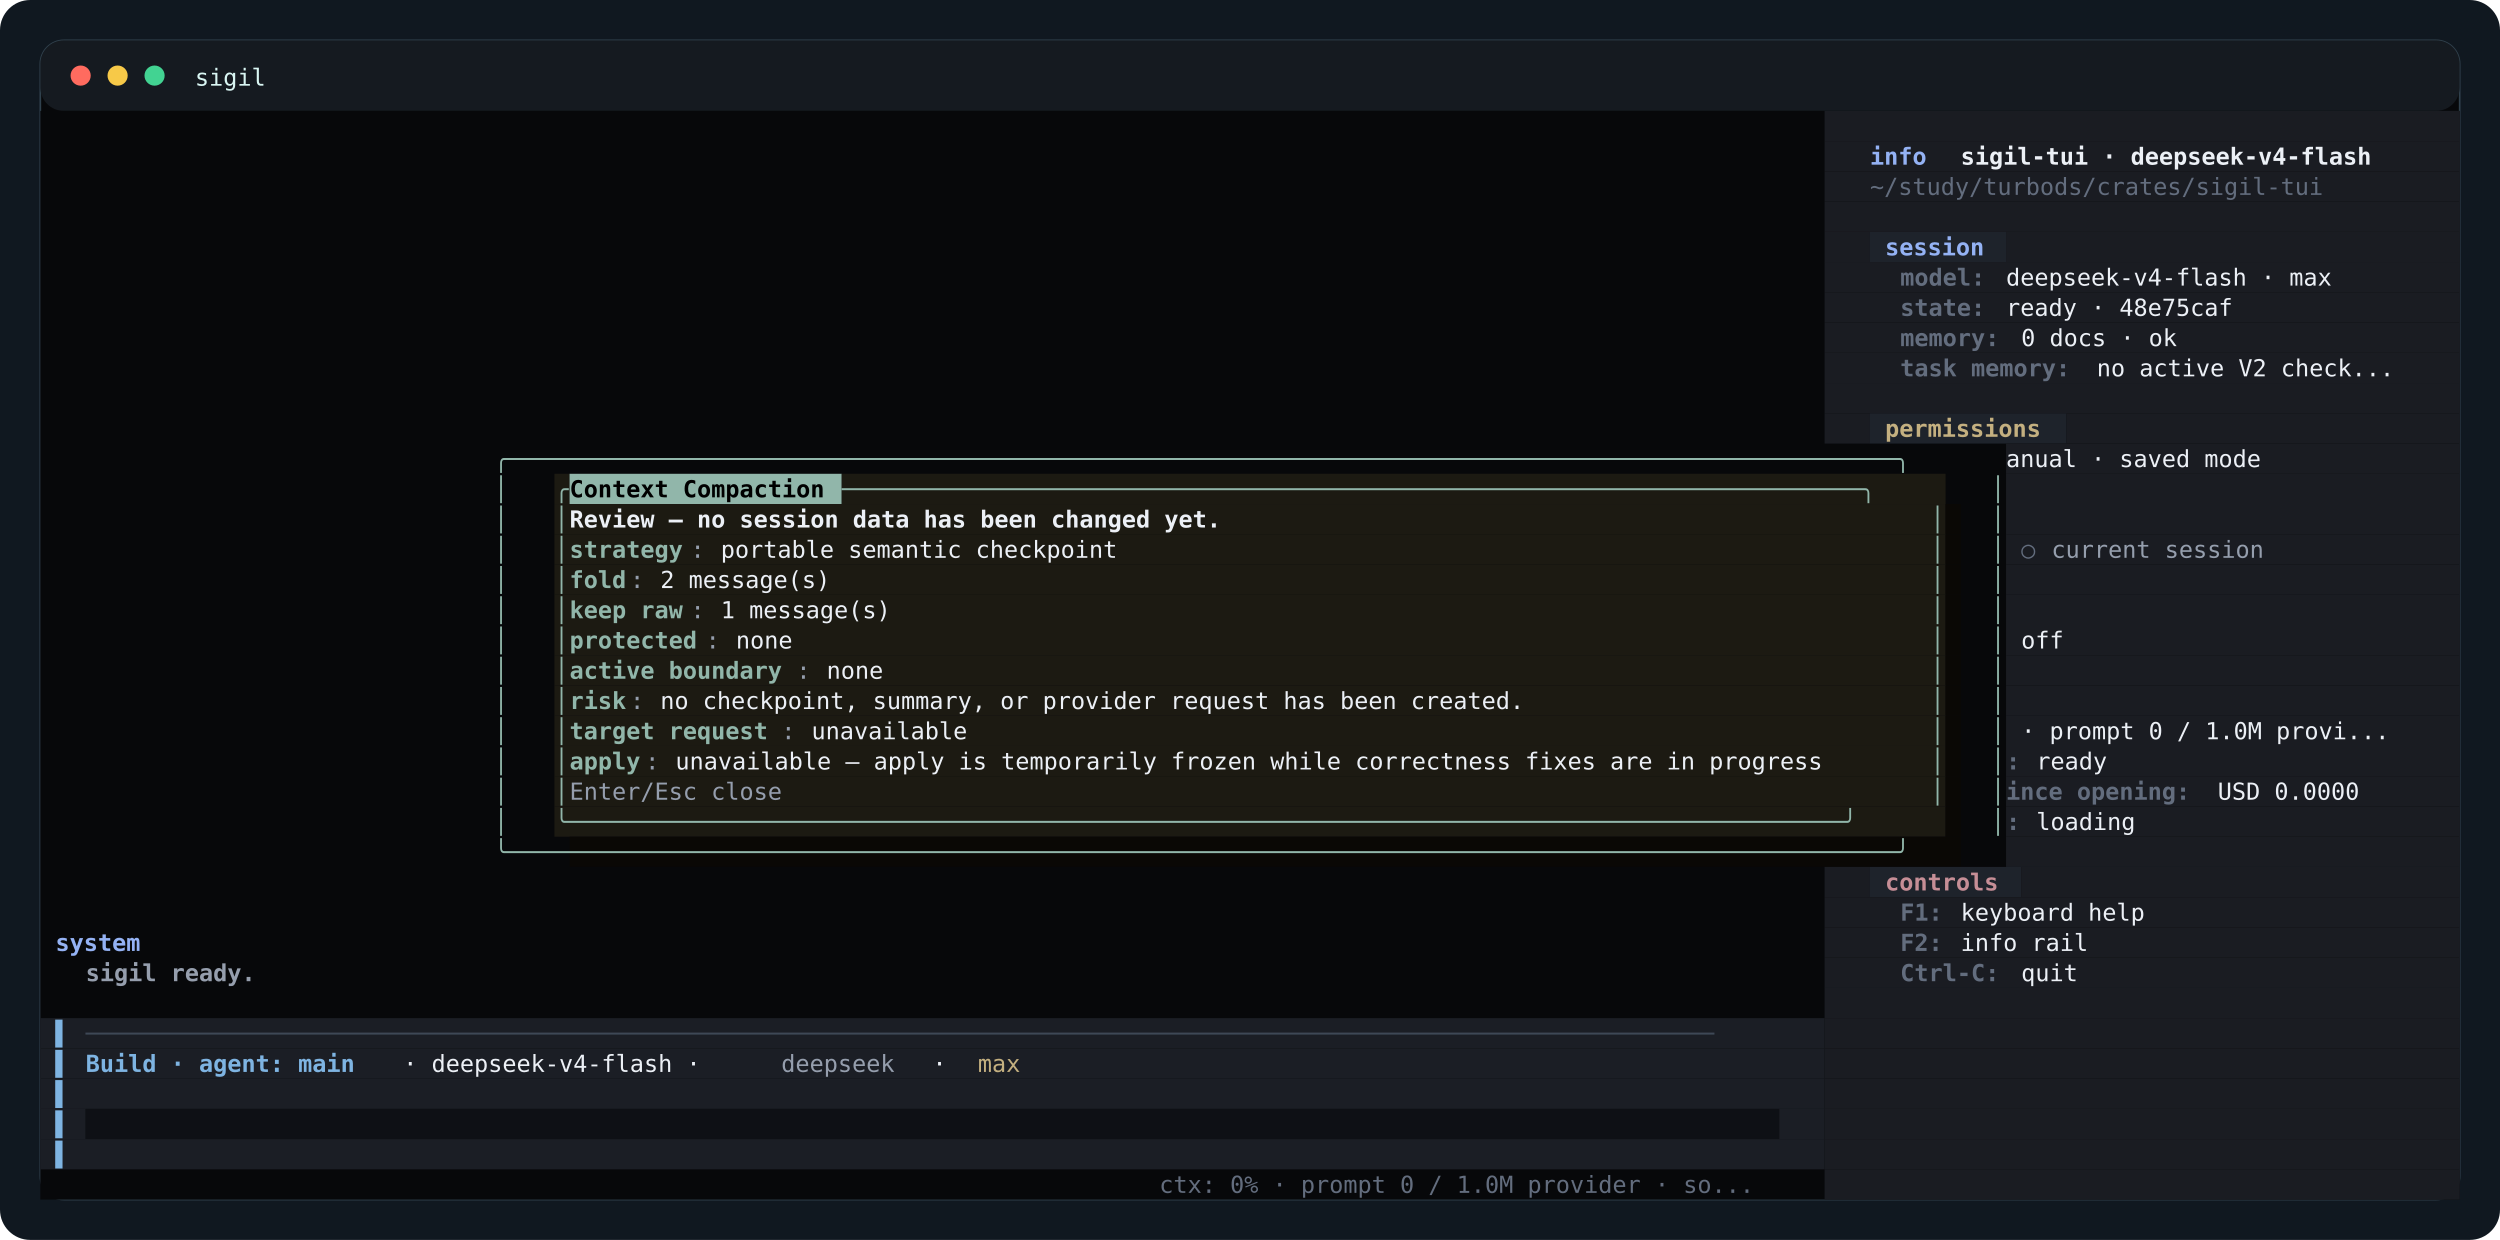
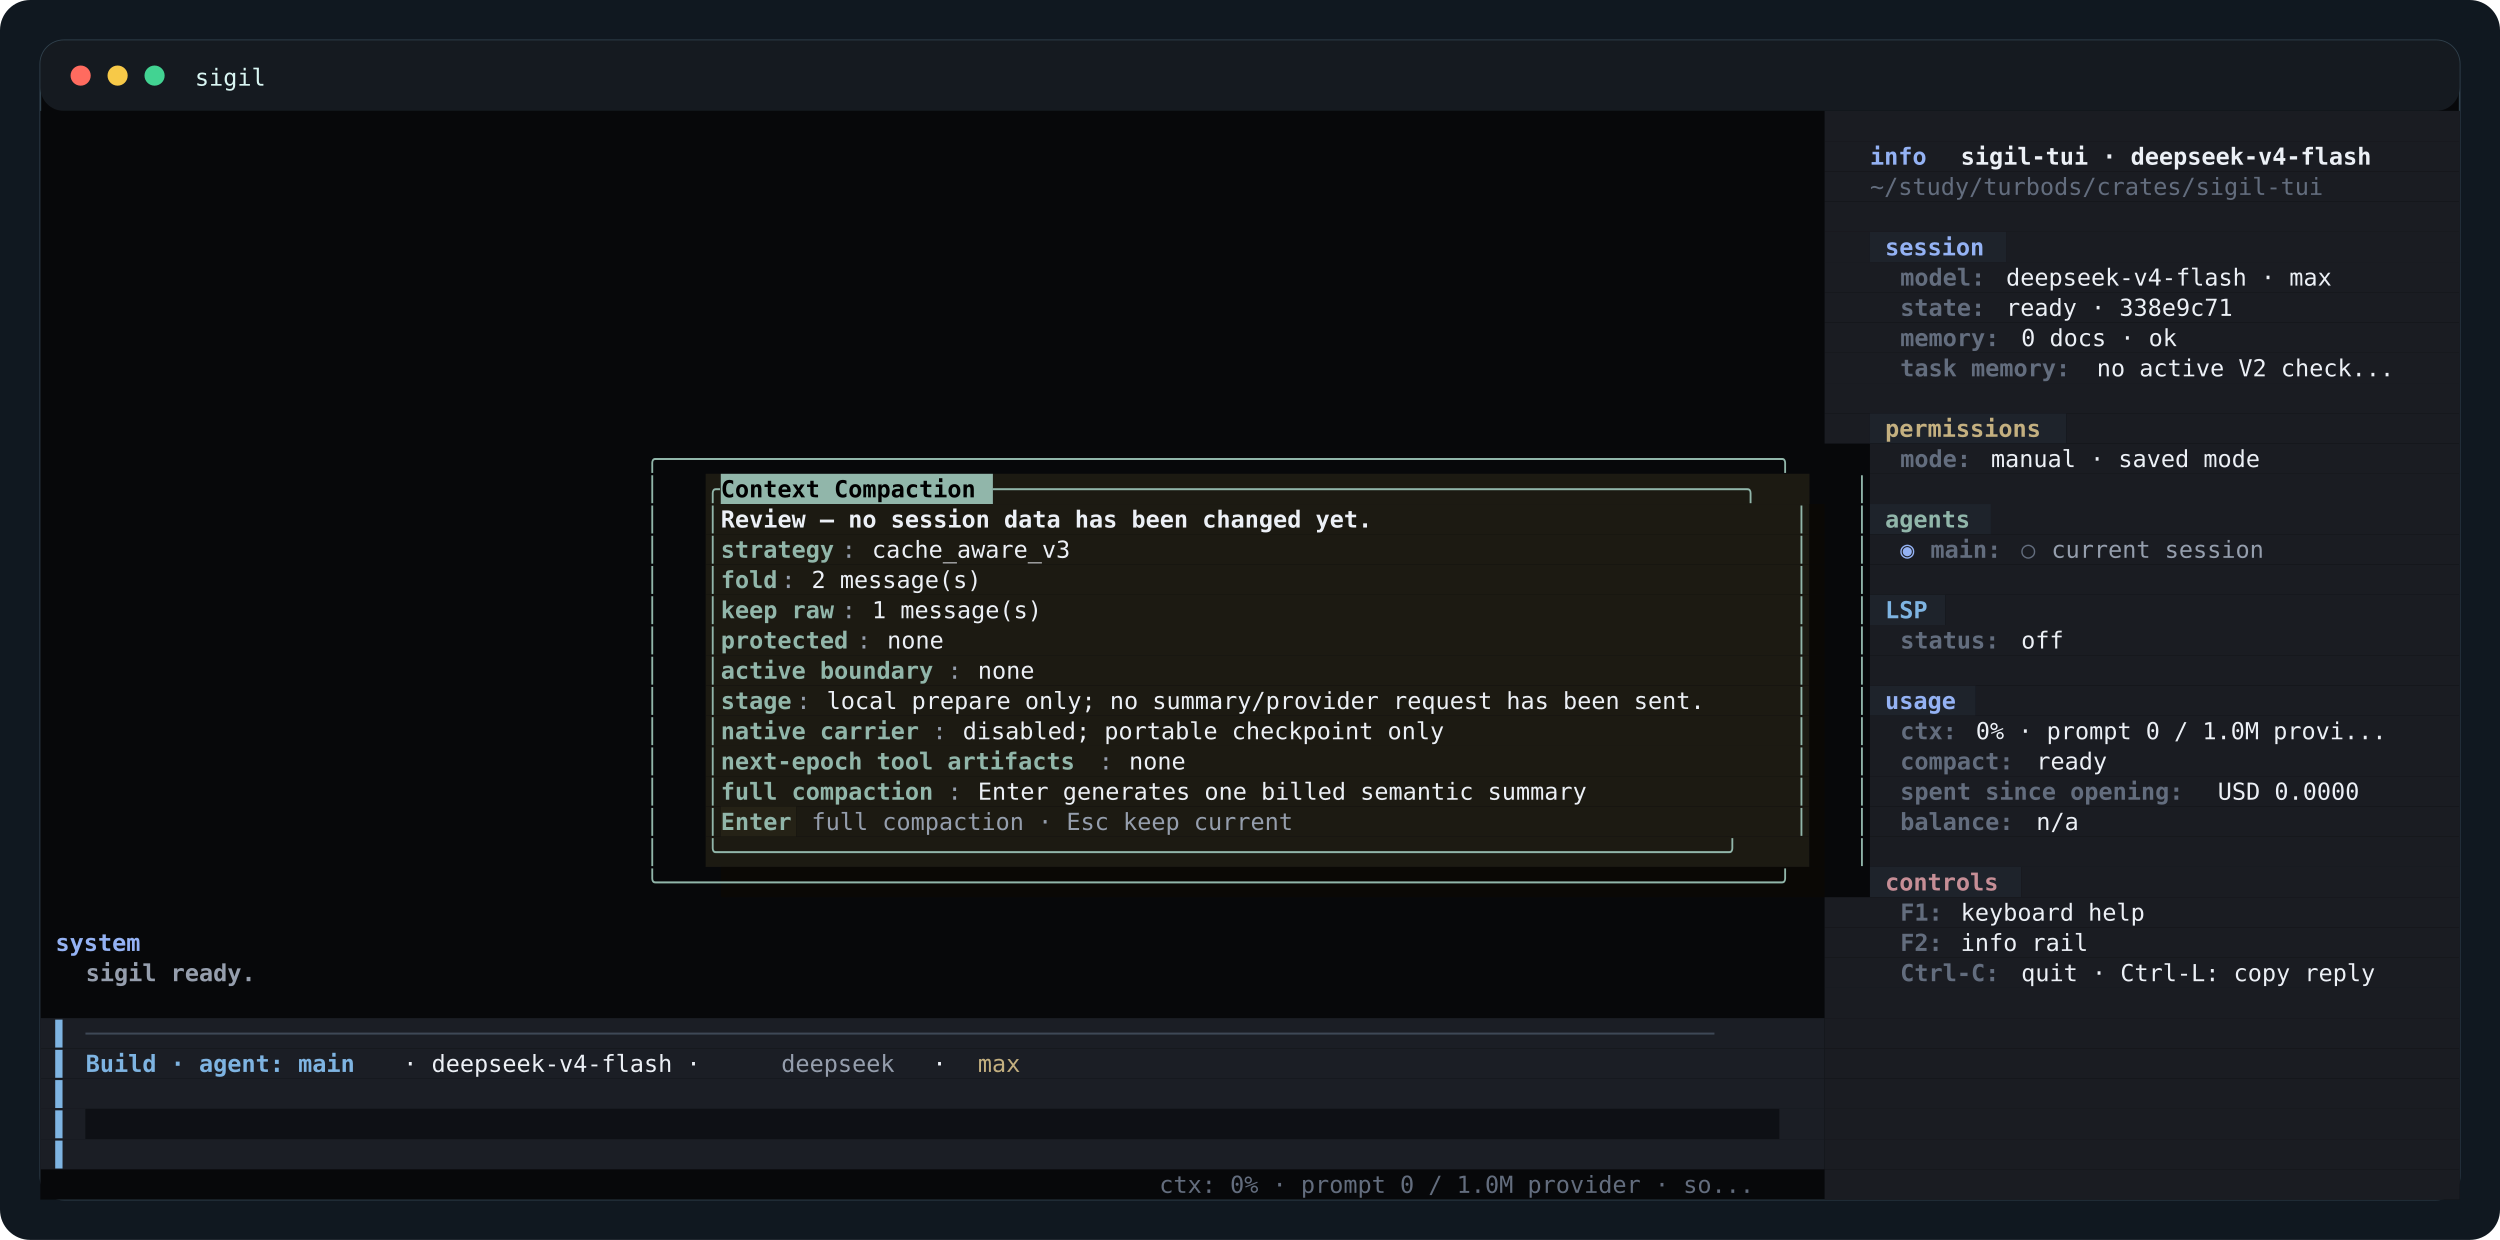
<svg xmlns="http://www.w3.org/2000/svg" width="1488" height="738" viewBox="0 0 1488 738" role="img" aria-labelledby="title desc">
  <rect width="100%" height="100%" rx="18" fill="#101820" />
  <rect x="24" y="24" width="1440" height="690" rx="14" fill="#07080a" stroke="#30414d" />
  <rect x="24" y="24" width="1440" height="42" rx="14" fill="#151a20" />
  <circle cx="48" cy="45" r="6" fill="#ff6b5f" />
  <circle cx="70" cy="45" r="6" fill="#f7c948" />
  <circle cx="92" cy="45" r="6" fill="#42d392" />
  <text x="116" y="51" fill="#d9f6f3" font-family="SFMono-Regular, ui-monospace, Menlo, Consolas, monospace" font-size="14">sigil</text>
  <clipPath id="terminalClipSigilcontextcompactionpreview">
    <rect x="24" y="66" width="1440" height="648" />
  </clipPath>
  <g clip-path="url(#terminalClipSigilcontextcompactionpreview)">
    <rect x="24" y="66" width="1440" height="648" fill="#07080a" />
    <rect x="1086" y="66" width="378" height="18" fill="#1a1c22" />
    <rect x="1086" y="84" width="378" height="18" fill="#1a1c22" />
    <rect x="1086" y="102" width="378" height="18" fill="#1a1c22" />
    <rect x="1086" y="120" width="378" height="18" fill="#1a1c22" />
    <rect x="1086" y="138" width="27" height="18" fill="#1a1c22" />
    <rect x="1113" y="138" width="81" height="18" fill="#1e232b" />
    <rect x="1194" y="138" width="270" height="18" fill="#1a1c22" />
    <rect x="1086" y="156" width="378" height="18" fill="#1a1c22" />
    <rect x="1086" y="174" width="378" height="18" fill="#1a1c22" />
    <rect x="1086" y="192" width="378" height="18" fill="#1a1c22" />
    <rect x="1086" y="210" width="378" height="18" fill="#1a1c22" />
    <rect x="1086" y="228" width="378" height="18" fill="#1a1c22" />
    <rect x="1086" y="246" width="27" height="18" fill="#1a1c22" />
    <rect x="1113" y="246" width="117" height="18" fill="#1e232b" />
    <rect x="1230" y="246" width="234" height="18" fill="#1a1c22" />
-     <rect x="1194" y="264" width="270" height="18" fill="#1a1c22" />
-     <rect x="330" y="282" width="9" height="18" fill="#1c1a12" />
-     <rect x="339" y="282" width="162" height="18" fill="#91b6aa" />
-     <rect x="501" y="282" width="657" height="18" fill="#1c1a12" />
-     <rect x="1194" y="282" width="270" height="18" fill="#1a1c22" />
-     <rect x="330" y="300" width="828" height="18" fill="#1c1a12" />
-     <rect x="1158" y="300" width="9" height="18" fill="#0a0805" />
-     <rect x="1194" y="300" width="270" height="18" fill="#1a1c22" />
-     <rect x="330" y="318" width="828" height="18" fill="#1c1a12" />
-     <rect x="1158" y="318" width="9" height="18" fill="#0a0805" />
-     <rect x="1194" y="318" width="270" height="18" fill="#1a1c22" />
-     <rect x="330" y="336" width="828" height="18" fill="#1c1a12" />
-     <rect x="1158" y="336" width="9" height="18" fill="#0a0805" />
-     <rect x="1194" y="336" width="270" height="18" fill="#1a1c22" />
-     <rect x="330" y="354" width="828" height="18" fill="#1c1a12" />
-     <rect x="1158" y="354" width="9" height="18" fill="#0a0805" />
-     <rect x="1194" y="354" width="270" height="18" fill="#1a1c22" />
-     <rect x="330" y="372" width="828" height="18" fill="#1c1a12" />
-     <rect x="1158" y="372" width="9" height="18" fill="#0a0805" />
-     <rect x="1194" y="372" width="270" height="18" fill="#1a1c22" />
-     <rect x="330" y="390" width="828" height="18" fill="#1c1a12" />
-     <rect x="1158" y="390" width="9" height="18" fill="#0a0805" />
-     <rect x="1194" y="390" width="270" height="18" fill="#1a1c22" />
-     <rect x="330" y="408" width="828" height="18" fill="#1c1a12" />
-     <rect x="1158" y="408" width="9" height="18" fill="#0a0805" />
-     <rect x="1194" y="408" width="270" height="18" fill="#1a1c22" />
-     <rect x="330" y="426" width="828" height="18" fill="#1c1a12" />
-     <rect x="1158" y="426" width="9" height="18" fill="#0a0805" />
-     <rect x="1194" y="426" width="270" height="18" fill="#1a1c22" />
-     <rect x="330" y="444" width="828" height="18" fill="#1c1a12" />
-     <rect x="1158" y="444" width="9" height="18" fill="#0a0805" />
-     <rect x="1194" y="444" width="270" height="18" fill="#1a1c22" />
-     <rect x="330" y="462" width="828" height="18" fill="#1c1a12" />
-     <rect x="1158" y="462" width="9" height="18" fill="#0a0805" />
-     <rect x="1194" y="462" width="270" height="18" fill="#1a1c22" />
-     <rect x="330" y="480" width="828" height="18" fill="#1c1a12" />
-     <rect x="1158" y="480" width="9" height="18" fill="#0a0805" />
-     <rect x="1194" y="480" width="270" height="18" fill="#1a1c22" />
-     <rect x="339" y="498" width="828" height="18" fill="#0a0805" />
-     <rect x="1194" y="498" width="270" height="18" fill="#1a1c22" />
-     <rect x="1086" y="516" width="27" height="18" fill="#1a1c22" />
+     <rect x="1113" y="264" width="351" height="18" fill="#1a1c22" />
+     <rect x="420" y="282" width="9" height="18" fill="#1c1a12" />
+     <rect x="429" y="282" width="162" height="18" fill="#91b6aa" />
+     <rect x="591" y="282" width="486" height="18" fill="#1c1a12" />
+     <rect x="1113" y="282" width="351" height="18" fill="#1a1c22" />
+     <rect x="420" y="300" width="657" height="18" fill="#1c1a12" />
+     <rect x="1077" y="300" width="9" height="18" fill="#0a0805" />
+     <rect x="1113" y="300" width="72" height="18" fill="#1e232b" />
+     <rect x="1185" y="300" width="279" height="18" fill="#1a1c22" />
+     <rect x="420" y="318" width="657" height="18" fill="#1c1a12" />
+     <rect x="1077" y="318" width="9" height="18" fill="#0a0805" />
+     <rect x="1113" y="318" width="351" height="18" fill="#1a1c22" />
+     <rect x="420" y="336" width="657" height="18" fill="#1c1a12" />
+     <rect x="1077" y="336" width="9" height="18" fill="#0a0805" />
+     <rect x="1113" y="336" width="351" height="18" fill="#1a1c22" />
+     <rect x="420" y="354" width="657" height="18" fill="#1c1a12" />
+     <rect x="1077" y="354" width="9" height="18" fill="#0a0805" />
+     <rect x="1113" y="354" width="45" height="18" fill="#1e232b" />
+     <rect x="1158" y="354" width="306" height="18" fill="#1a1c22" />
+     <rect x="420" y="372" width="657" height="18" fill="#1c1a12" />
+     <rect x="1077" y="372" width="9" height="18" fill="#0a0805" />
+     <rect x="1113" y="372" width="351" height="18" fill="#1a1c22" />
+     <rect x="420" y="390" width="657" height="18" fill="#1c1a12" />
+     <rect x="1077" y="390" width="9" height="18" fill="#0a0805" />
+     <rect x="1113" y="390" width="351" height="18" fill="#1a1c22" />
+     <rect x="420" y="408" width="657" height="18" fill="#1c1a12" />
+     <rect x="1077" y="408" width="9" height="18" fill="#0a0805" />
+     <rect x="1113" y="408" width="63" height="18" fill="#1e232b" />
+     <rect x="1176" y="408" width="288" height="18" fill="#1a1c22" />
+     <rect x="420" y="426" width="657" height="18" fill="#1c1a12" />
+     <rect x="1077" y="426" width="9" height="18" fill="#0a0805" />
+     <rect x="1113" y="426" width="351" height="18" fill="#1a1c22" />
+     <rect x="420" y="444" width="657" height="18" fill="#1c1a12" />
+     <rect x="1077" y="444" width="9" height="18" fill="#0a0805" />
+     <rect x="1113" y="444" width="351" height="18" fill="#1a1c22" />
+     <rect x="420" y="462" width="657" height="18" fill="#1c1a12" />
+     <rect x="1077" y="462" width="9" height="18" fill="#0a0805" />
+     <rect x="1113" y="462" width="351" height="18" fill="#1a1c22" />
+     <rect x="420" y="480" width="9" height="18" fill="#1c1a12" />
+     <rect x="429" y="480" width="45" height="18" fill="#252216" />
+     <rect x="474" y="480" width="603" height="18" fill="#1c1a12" />
+     <rect x="1077" y="480" width="9" height="18" fill="#0a0805" />
+     <rect x="1113" y="480" width="351" height="18" fill="#1a1c22" />
+     <rect x="420" y="498" width="657" height="18" fill="#1c1a12" />
+     <rect x="1077" y="498" width="9" height="18" fill="#0a0805" />
+     <rect x="1113" y="498" width="351" height="18" fill="#1a1c22" />
+     <rect x="429" y="516" width="657" height="18" fill="#0a0805" />
    <rect x="1113" y="516" width="90" height="18" fill="#1e232b" />
    <rect x="1203" y="516" width="261" height="18" fill="#1a1c22" />
    <rect x="1086" y="534" width="378" height="18" fill="#1a1c22" />
    <rect x="1086" y="552" width="378" height="18" fill="#1a1c22" />
    <rect x="1086" y="570" width="378" height="18" fill="#1a1c22" />
    <rect x="1086" y="588" width="378" height="18" fill="#1a1c22" />
    <rect x="24" y="606" width="1062" height="18" fill="#1b1e25" />
    <rect x="1086" y="606" width="378" height="18" fill="#1a1c22" />
    <rect x="24" y="624" width="1062" height="18" fill="#1b1e25" />
    <rect x="1086" y="624" width="378" height="18" fill="#1a1c22" />
    <rect x="24" y="642" width="1062" height="18" fill="#1b1e25" />
    <rect x="1086" y="642" width="378" height="18" fill="#1a1c22" />
    <rect x="24" y="660" width="27" height="18" fill="#1b1e25" />
    <rect x="51" y="660" width="1008" height="18" fill="#0e1015" />
    <rect x="1059" y="660" width="27" height="18" fill="#1b1e25" />
    <rect x="1086" y="660" width="378" height="18" fill="#1a1c22" />
    <rect x="24" y="678" width="1062" height="18" fill="#1b1e25" />
    <rect x="1086" y="678" width="378" height="18" fill="#1a1c22" />
    <rect x="1086" y="696" width="378" height="18" fill="#1a1c22" />
    <text x="1113" y="98" fill="#94b2f4" font-family="SFMono-Regular, ui-monospace, Menlo, Consolas, monospace" font-size="14" font-weight="700">info</text>
    <text x="1167" y="98" fill="#ecf0f6" font-family="SFMono-Regular, ui-monospace, Menlo, Consolas, monospace" font-size="14" font-weight="700">sigil-tui · deepseek-v4-flash</text>
    <text x="1113" y="116" fill="#636d7e" font-family="SFMono-Regular, ui-monospace, Menlo, Consolas, monospace" font-size="14" font-weight="400">~/study/turbods/crates/sigil-tui</text>
    <text x="1122" y="152" fill="#94b2f4" font-family="SFMono-Regular, ui-monospace, Menlo, Consolas, monospace" font-size="14" font-weight="700">session</text>
    <text x="1131" y="170" fill="#636d7e" font-family="SFMono-Regular, ui-monospace, Menlo, Consolas, monospace" font-size="14" font-weight="700">model:</text>
    <text x="1194" y="170" fill="#ecf0f6" font-family="SFMono-Regular, ui-monospace, Menlo, Consolas, monospace" font-size="14" font-weight="400">deepseek-v4-flash · max</text>
    <text x="1131" y="188" fill="#636d7e" font-family="SFMono-Regular, ui-monospace, Menlo, Consolas, monospace" font-size="14" font-weight="700">state:</text>
-     <text x="1194" y="188" fill="#ecf0f6" font-family="SFMono-Regular, ui-monospace, Menlo, Consolas, monospace" font-size="14" font-weight="400">ready · 48e75caf</text>
+     <text x="1194" y="188" fill="#ecf0f6" font-family="SFMono-Regular, ui-monospace, Menlo, Consolas, monospace" font-size="14" font-weight="400">ready · 338e9c71</text>
    <text x="1131" y="206" fill="#636d7e" font-family="SFMono-Regular, ui-monospace, Menlo, Consolas, monospace" font-size="14" font-weight="700">memory:</text>
    <text x="1203" y="206" fill="#ecf0f6" font-family="SFMono-Regular, ui-monospace, Menlo, Consolas, monospace" font-size="14" font-weight="400">0 docs · ok</text>
    <text x="1131" y="224" fill="#636d7e" font-family="SFMono-Regular, ui-monospace, Menlo, Consolas, monospace" font-size="14" font-weight="700">task memory:</text>
    <text x="1248" y="224" fill="#ecf0f6" font-family="SFMono-Regular, ui-monospace, Menlo, Consolas, monospace" font-size="14" font-weight="400">no active V2 check...</text>
    <text x="1122" y="260" fill="#c4b080" font-family="SFMono-Regular, ui-monospace, Menlo, Consolas, monospace" font-size="14" font-weight="700">permissions</text>
-     <text x="294" y="278" fill="#91b6aa" font-family="SFMono-Regular, ui-monospace, Menlo, Consolas, monospace" font-size="14" font-weight="400">╭──────────────────────────────────────────────────────────────────────────────────────────────────╮</text>
-     <text x="1194" y="278" fill="#ecf0f6" font-family="SFMono-Regular, ui-monospace, Menlo, Consolas, monospace" font-size="14" font-weight="400">anual · saved mode</text>
-     <text x="294" y="296" fill="#91b6aa" font-family="SFMono-Regular, ui-monospace, Menlo, Consolas, monospace" font-size="14" font-weight="400">│</text>
-     <text x="330" y="296" fill="#91b6aa" font-family="SFMono-Regular, ui-monospace, Menlo, Consolas, monospace" font-size="14" font-weight="400">╭</text>
-     <text x="339" y="296" fill="#000000" font-family="SFMono-Regular, ui-monospace, Menlo, Consolas, monospace" font-size="14" font-weight="700">Context Compaction</text>
-     <text x="501" y="296" fill="#91b6aa" font-family="SFMono-Regular, ui-monospace, Menlo, Consolas, monospace" font-size="14" font-weight="400">────────────────────────────────────────────────────────────────────────╮</text>
-     <text x="1185" y="296" fill="#91b6aa" font-family="SFMono-Regular, ui-monospace, Menlo, Consolas, monospace" font-size="14" font-weight="400">│</text>
-     <text x="294" y="314" fill="#91b6aa" font-family="SFMono-Regular, ui-monospace, Menlo, Consolas, monospace" font-size="14" font-weight="400">│</text>
-     <text x="330" y="314" fill="#91b6aa" font-family="SFMono-Regular, ui-monospace, Menlo, Consolas, monospace" font-size="14" font-weight="400">│</text>
-     <text x="339" y="314" fill="#ecf0f6" font-family="SFMono-Regular, ui-monospace, Menlo, Consolas, monospace" font-size="14" font-weight="700">Review — no session data has been changed yet.</text>
-     <text x="1149" y="314" fill="#91b6aa" font-family="SFMono-Regular, ui-monospace, Menlo, Consolas, monospace" font-size="14" font-weight="400">│</text>
-     <text x="1185" y="314" fill="#91b6aa" font-family="SFMono-Regular, ui-monospace, Menlo, Consolas, monospace" font-size="14" font-weight="400">│</text>
-     <text x="294" y="332" fill="#91b6aa" font-family="SFMono-Regular, ui-monospace, Menlo, Consolas, monospace" font-size="14" font-weight="400">│</text>
-     <text x="330" y="332" fill="#91b6aa" font-family="SFMono-Regular, ui-monospace, Menlo, Consolas, monospace" font-size="14" font-weight="400">│</text>
-     <text x="339" y="332" fill="#91b6aa" font-family="SFMono-Regular, ui-monospace, Menlo, Consolas, monospace" font-size="14" font-weight="700">strategy</text>
-     <text x="411" y="332" fill="#959ead" font-family="SFMono-Regular, ui-monospace, Menlo, Consolas, monospace" font-size="14" font-weight="400">:</text>
-     <text x="429" y="332" fill="#ecf0f6" font-family="SFMono-Regular, ui-monospace, Menlo, Consolas, monospace" font-size="14" font-weight="400">portable semantic checkpoint</text>
-     <text x="1149" y="332" fill="#91b6aa" font-family="SFMono-Regular, ui-monospace, Menlo, Consolas, monospace" font-size="14" font-weight="400">│</text>
-     <text x="1185" y="332" fill="#91b6aa" font-family="SFMono-Regular, ui-monospace, Menlo, Consolas, monospace" font-size="14" font-weight="400">│</text>
+     <text x="384" y="278" fill="#91b6aa" font-family="SFMono-Regular, ui-monospace, Menlo, Consolas, monospace" font-size="14" font-weight="400">╭───────────────────────────────────────────────────────────────────────────────╮</text>
+     <text x="1131" y="278" fill="#636d7e" font-family="SFMono-Regular, ui-monospace, Menlo, Consolas, monospace" font-size="14" font-weight="700">mode:</text>
+     <text x="1185" y="278" fill="#ecf0f6" font-family="SFMono-Regular, ui-monospace, Menlo, Consolas, monospace" font-size="14" font-weight="400">manual · saved mode</text>
+     <text x="384" y="296" fill="#91b6aa" font-family="SFMono-Regular, ui-monospace, Menlo, Consolas, monospace" font-size="14" font-weight="400">│</text>
+     <text x="420" y="296" fill="#91b6aa" font-family="SFMono-Regular, ui-monospace, Menlo, Consolas, monospace" font-size="14" font-weight="400">╭</text>
+     <text x="429" y="296" fill="#000000" font-family="SFMono-Regular, ui-monospace, Menlo, Consolas, monospace" font-size="14" font-weight="700">Context Compaction</text>
+     <text x="591" y="296" fill="#91b6aa" font-family="SFMono-Regular, ui-monospace, Menlo, Consolas, monospace" font-size="14" font-weight="400">─────────────────────────────────────────────────────╮</text>
+     <text x="1104" y="296" fill="#91b6aa" font-family="SFMono-Regular, ui-monospace, Menlo, Consolas, monospace" font-size="14" font-weight="400">│</text>
+     <text x="384" y="314" fill="#91b6aa" font-family="SFMono-Regular, ui-monospace, Menlo, Consolas, monospace" font-size="14" font-weight="400">│</text>
+     <text x="420" y="314" fill="#91b6aa" font-family="SFMono-Regular, ui-monospace, Menlo, Consolas, monospace" font-size="14" font-weight="400">│</text>
+     <text x="429" y="314" fill="#ecf0f6" font-family="SFMono-Regular, ui-monospace, Menlo, Consolas, monospace" font-size="14" font-weight="700">Review — no session data has been changed yet.</text>
+     <text x="1068" y="314" fill="#91b6aa" font-family="SFMono-Regular, ui-monospace, Menlo, Consolas, monospace" font-size="14" font-weight="400">│</text>
+     <text x="1104" y="314" fill="#91b6aa" font-family="SFMono-Regular, ui-monospace, Menlo, Consolas, monospace" font-size="14" font-weight="400">│</text>
+     <text x="1122" y="314" fill="#91b6aa" font-family="SFMono-Regular, ui-monospace, Menlo, Consolas, monospace" font-size="14" font-weight="700">agents</text>
+     <text x="384" y="332" fill="#91b6aa" font-family="SFMono-Regular, ui-monospace, Menlo, Consolas, monospace" font-size="14" font-weight="400">│</text>
+     <text x="420" y="332" fill="#91b6aa" font-family="SFMono-Regular, ui-monospace, Menlo, Consolas, monospace" font-size="14" font-weight="400">│</text>
+     <text x="429" y="332" fill="#91b6aa" font-family="SFMono-Regular, ui-monospace, Menlo, Consolas, monospace" font-size="14" font-weight="700">strategy</text>
+     <text x="501" y="332" fill="#959ead" font-family="SFMono-Regular, ui-monospace, Menlo, Consolas, monospace" font-size="14" font-weight="400">:</text>
+     <text x="519" y="332" fill="#ecf0f6" font-family="SFMono-Regular, ui-monospace, Menlo, Consolas, monospace" font-size="14" font-weight="400">cache_aware_v3</text>
+     <text x="1068" y="332" fill="#91b6aa" font-family="SFMono-Regular, ui-monospace, Menlo, Consolas, monospace" font-size="14" font-weight="400">│</text>
+     <text x="1104" y="332" fill="#91b6aa" font-family="SFMono-Regular, ui-monospace, Menlo, Consolas, monospace" font-size="14" font-weight="400">│</text>
+     <text x="1131" y="332" fill="#94b2f4" font-family="SFMono-Regular, ui-monospace, Menlo, Consolas, monospace" font-size="14" font-weight="700">◉</text>
+     <text x="1149" y="332" fill="#636d7e" font-family="SFMono-Regular, ui-monospace, Menlo, Consolas, monospace" font-size="14" font-weight="700">main:</text>
    <text x="1203" y="332" fill="#636d7e" font-family="SFMono-Regular, ui-monospace, Menlo, Consolas, monospace" font-size="14" font-weight="400">○</text>
    <text x="1221" y="332" fill="#959ead" font-family="SFMono-Regular, ui-monospace, Menlo, Consolas, monospace" font-size="14" font-weight="400">current session</text>
-     <text x="294" y="350" fill="#91b6aa" font-family="SFMono-Regular, ui-monospace, Menlo, Consolas, monospace" font-size="14" font-weight="400">│</text>
-     <text x="330" y="350" fill="#91b6aa" font-family="SFMono-Regular, ui-monospace, Menlo, Consolas, monospace" font-size="14" font-weight="400">│</text>
-     <text x="339" y="350" fill="#91b6aa" font-family="SFMono-Regular, ui-monospace, Menlo, Consolas, monospace" font-size="14" font-weight="700">fold</text>
-     <text x="375" y="350" fill="#959ead" font-family="SFMono-Regular, ui-monospace, Menlo, Consolas, monospace" font-size="14" font-weight="400">:</text>
-     <text x="393" y="350" fill="#ecf0f6" font-family="SFMono-Regular, ui-monospace, Menlo, Consolas, monospace" font-size="14" font-weight="400">2 message(s)</text>
-     <text x="1149" y="350" fill="#91b6aa" font-family="SFMono-Regular, ui-monospace, Menlo, Consolas, monospace" font-size="14" font-weight="400">│</text>
-     <text x="1185" y="350" fill="#91b6aa" font-family="SFMono-Regular, ui-monospace, Menlo, Consolas, monospace" font-size="14" font-weight="400">│</text>
-     <text x="294" y="368" fill="#91b6aa" font-family="SFMono-Regular, ui-monospace, Menlo, Consolas, monospace" font-size="14" font-weight="400">│</text>
-     <text x="330" y="368" fill="#91b6aa" font-family="SFMono-Regular, ui-monospace, Menlo, Consolas, monospace" font-size="14" font-weight="400">│</text>
-     <text x="339" y="368" fill="#91b6aa" font-family="SFMono-Regular, ui-monospace, Menlo, Consolas, monospace" font-size="14" font-weight="700">keep raw</text>
-     <text x="411" y="368" fill="#959ead" font-family="SFMono-Regular, ui-monospace, Menlo, Consolas, monospace" font-size="14" font-weight="400">:</text>
-     <text x="429" y="368" fill="#ecf0f6" font-family="SFMono-Regular, ui-monospace, Menlo, Consolas, monospace" font-size="14" font-weight="400">1 message(s)</text>
-     <text x="1149" y="368" fill="#91b6aa" font-family="SFMono-Regular, ui-monospace, Menlo, Consolas, monospace" font-size="14" font-weight="400">│</text>
-     <text x="1185" y="368" fill="#91b6aa" font-family="SFMono-Regular, ui-monospace, Menlo, Consolas, monospace" font-size="14" font-weight="400">│</text>
-     <text x="294" y="386" fill="#91b6aa" font-family="SFMono-Regular, ui-monospace, Menlo, Consolas, monospace" font-size="14" font-weight="400">│</text>
-     <text x="330" y="386" fill="#91b6aa" font-family="SFMono-Regular, ui-monospace, Menlo, Consolas, monospace" font-size="14" font-weight="400">│</text>
-     <text x="339" y="386" fill="#91b6aa" font-family="SFMono-Regular, ui-monospace, Menlo, Consolas, monospace" font-size="14" font-weight="700">protected</text>
-     <text x="420" y="386" fill="#959ead" font-family="SFMono-Regular, ui-monospace, Menlo, Consolas, monospace" font-size="14" font-weight="400">:</text>
-     <text x="438" y="386" fill="#ecf0f6" font-family="SFMono-Regular, ui-monospace, Menlo, Consolas, monospace" font-size="14" font-weight="400">none</text>
-     <text x="1149" y="386" fill="#91b6aa" font-family="SFMono-Regular, ui-monospace, Menlo, Consolas, monospace" font-size="14" font-weight="400">│</text>
-     <text x="1185" y="386" fill="#91b6aa" font-family="SFMono-Regular, ui-monospace, Menlo, Consolas, monospace" font-size="14" font-weight="400">│</text>
+     <text x="384" y="350" fill="#91b6aa" font-family="SFMono-Regular, ui-monospace, Menlo, Consolas, monospace" font-size="14" font-weight="400">│</text>
+     <text x="420" y="350" fill="#91b6aa" font-family="SFMono-Regular, ui-monospace, Menlo, Consolas, monospace" font-size="14" font-weight="400">│</text>
+     <text x="429" y="350" fill="#91b6aa" font-family="SFMono-Regular, ui-monospace, Menlo, Consolas, monospace" font-size="14" font-weight="700">fold</text>
+     <text x="465" y="350" fill="#959ead" font-family="SFMono-Regular, ui-monospace, Menlo, Consolas, monospace" font-size="14" font-weight="400">:</text>
+     <text x="483" y="350" fill="#ecf0f6" font-family="SFMono-Regular, ui-monospace, Menlo, Consolas, monospace" font-size="14" font-weight="400">2 message(s)</text>
+     <text x="1068" y="350" fill="#91b6aa" font-family="SFMono-Regular, ui-monospace, Menlo, Consolas, monospace" font-size="14" font-weight="400">│</text>
+     <text x="1104" y="350" fill="#91b6aa" font-family="SFMono-Regular, ui-monospace, Menlo, Consolas, monospace" font-size="14" font-weight="400">│</text>
+     <text x="384" y="368" fill="#91b6aa" font-family="SFMono-Regular, ui-monospace, Menlo, Consolas, monospace" font-size="14" font-weight="400">│</text>
+     <text x="420" y="368" fill="#91b6aa" font-family="SFMono-Regular, ui-monospace, Menlo, Consolas, monospace" font-size="14" font-weight="400">│</text>
+     <text x="429" y="368" fill="#91b6aa" font-family="SFMono-Regular, ui-monospace, Menlo, Consolas, monospace" font-size="14" font-weight="700">keep raw</text>
+     <text x="501" y="368" fill="#959ead" font-family="SFMono-Regular, ui-monospace, Menlo, Consolas, monospace" font-size="14" font-weight="400">:</text>
+     <text x="519" y="368" fill="#ecf0f6" font-family="SFMono-Regular, ui-monospace, Menlo, Consolas, monospace" font-size="14" font-weight="400">1 message(s)</text>
+     <text x="1068" y="368" fill="#91b6aa" font-family="SFMono-Regular, ui-monospace, Menlo, Consolas, monospace" font-size="14" font-weight="400">│</text>
+     <text x="1104" y="368" fill="#91b6aa" font-family="SFMono-Regular, ui-monospace, Menlo, Consolas, monospace" font-size="14" font-weight="400">│</text>
+     <text x="1122" y="368" fill="#7eb4e2" font-family="SFMono-Regular, ui-monospace, Menlo, Consolas, monospace" font-size="14" font-weight="700">LSP</text>
+     <text x="384" y="386" fill="#91b6aa" font-family="SFMono-Regular, ui-monospace, Menlo, Consolas, monospace" font-size="14" font-weight="400">│</text>
+     <text x="420" y="386" fill="#91b6aa" font-family="SFMono-Regular, ui-monospace, Menlo, Consolas, monospace" font-size="14" font-weight="400">│</text>
+     <text x="429" y="386" fill="#91b6aa" font-family="SFMono-Regular, ui-monospace, Menlo, Consolas, monospace" font-size="14" font-weight="700">protected</text>
+     <text x="510" y="386" fill="#959ead" font-family="SFMono-Regular, ui-monospace, Menlo, Consolas, monospace" font-size="14" font-weight="400">:</text>
+     <text x="528" y="386" fill="#ecf0f6" font-family="SFMono-Regular, ui-monospace, Menlo, Consolas, monospace" font-size="14" font-weight="400">none</text>
+     <text x="1068" y="386" fill="#91b6aa" font-family="SFMono-Regular, ui-monospace, Menlo, Consolas, monospace" font-size="14" font-weight="400">│</text>
+     <text x="1104" y="386" fill="#91b6aa" font-family="SFMono-Regular, ui-monospace, Menlo, Consolas, monospace" font-size="14" font-weight="400">│</text>
+     <text x="1131" y="386" fill="#636d7e" font-family="SFMono-Regular, ui-monospace, Menlo, Consolas, monospace" font-size="14" font-weight="700">status:</text>
    <text x="1203" y="386" fill="#ecf0f6" font-family="SFMono-Regular, ui-monospace, Menlo, Consolas, monospace" font-size="14" font-weight="400">off</text>
-     <text x="294" y="404" fill="#91b6aa" font-family="SFMono-Regular, ui-monospace, Menlo, Consolas, monospace" font-size="14" font-weight="400">│</text>
-     <text x="330" y="404" fill="#91b6aa" font-family="SFMono-Regular, ui-monospace, Menlo, Consolas, monospace" font-size="14" font-weight="400">│</text>
-     <text x="339" y="404" fill="#91b6aa" font-family="SFMono-Regular, ui-monospace, Menlo, Consolas, monospace" font-size="14" font-weight="700">active boundary</text>
-     <text x="474" y="404" fill="#959ead" font-family="SFMono-Regular, ui-monospace, Menlo, Consolas, monospace" font-size="14" font-weight="400">:</text>
-     <text x="492" y="404" fill="#ecf0f6" font-family="SFMono-Regular, ui-monospace, Menlo, Consolas, monospace" font-size="14" font-weight="400">none</text>
-     <text x="1149" y="404" fill="#91b6aa" font-family="SFMono-Regular, ui-monospace, Menlo, Consolas, monospace" font-size="14" font-weight="400">│</text>
-     <text x="1185" y="404" fill="#91b6aa" font-family="SFMono-Regular, ui-monospace, Menlo, Consolas, monospace" font-size="14" font-weight="400">│</text>
-     <text x="294" y="422" fill="#91b6aa" font-family="SFMono-Regular, ui-monospace, Menlo, Consolas, monospace" font-size="14" font-weight="400">│</text>
-     <text x="330" y="422" fill="#91b6aa" font-family="SFMono-Regular, ui-monospace, Menlo, Consolas, monospace" font-size="14" font-weight="400">│</text>
-     <text x="339" y="422" fill="#91b6aa" font-family="SFMono-Regular, ui-monospace, Menlo, Consolas, monospace" font-size="14" font-weight="700">risk</text>
-     <text x="375" y="422" fill="#959ead" font-family="SFMono-Regular, ui-monospace, Menlo, Consolas, monospace" font-size="14" font-weight="400">:</text>
-     <text x="393" y="422" fill="#ecf0f6" font-family="SFMono-Regular, ui-monospace, Menlo, Consolas, monospace" font-size="14" font-weight="400">no checkpoint, summary, or provider request has been created.</text>
-     <text x="1149" y="422" fill="#91b6aa" font-family="SFMono-Regular, ui-monospace, Menlo, Consolas, monospace" font-size="14" font-weight="400">│</text>
-     <text x="1185" y="422" fill="#91b6aa" font-family="SFMono-Regular, ui-monospace, Menlo, Consolas, monospace" font-size="14" font-weight="400">│</text>
-     <text x="294" y="440" fill="#91b6aa" font-family="SFMono-Regular, ui-monospace, Menlo, Consolas, monospace" font-size="14" font-weight="400">│</text>
-     <text x="330" y="440" fill="#91b6aa" font-family="SFMono-Regular, ui-monospace, Menlo, Consolas, monospace" font-size="14" font-weight="400">│</text>
-     <text x="339" y="440" fill="#91b6aa" font-family="SFMono-Regular, ui-monospace, Menlo, Consolas, monospace" font-size="14" font-weight="700">target request</text>
-     <text x="465" y="440" fill="#959ead" font-family="SFMono-Regular, ui-monospace, Menlo, Consolas, monospace" font-size="14" font-weight="400">:</text>
-     <text x="483" y="440" fill="#ecf0f6" font-family="SFMono-Regular, ui-monospace, Menlo, Consolas, monospace" font-size="14" font-weight="400">unavailable</text>
-     <text x="1149" y="440" fill="#91b6aa" font-family="SFMono-Regular, ui-monospace, Menlo, Consolas, monospace" font-size="14" font-weight="400">│</text>
-     <text x="1185" y="440" fill="#91b6aa" font-family="SFMono-Regular, ui-monospace, Menlo, Consolas, monospace" font-size="14" font-weight="400">│</text>
-     <text x="1203" y="440" fill="#ecf0f6" font-family="SFMono-Regular, ui-monospace, Menlo, Consolas, monospace" font-size="14" font-weight="400">· prompt 0 / 1.0M provi...</text>
-     <text x="294" y="458" fill="#91b6aa" font-family="SFMono-Regular, ui-monospace, Menlo, Consolas, monospace" font-size="14" font-weight="400">│</text>
-     <text x="330" y="458" fill="#91b6aa" font-family="SFMono-Regular, ui-monospace, Menlo, Consolas, monospace" font-size="14" font-weight="400">│</text>
-     <text x="339" y="458" fill="#91b6aa" font-family="SFMono-Regular, ui-monospace, Menlo, Consolas, monospace" font-size="14" font-weight="700">apply</text>
-     <text x="384" y="458" fill="#959ead" font-family="SFMono-Regular, ui-monospace, Menlo, Consolas, monospace" font-size="14" font-weight="400">:</text>
-     <text x="402" y="458" fill="#ecf0f6" font-family="SFMono-Regular, ui-monospace, Menlo, Consolas, monospace" font-size="14" font-weight="400">unavailable — apply is temporarily frozen while correctness fixes are in progress</text>
-     <text x="1149" y="458" fill="#91b6aa" font-family="SFMono-Regular, ui-monospace, Menlo, Consolas, monospace" font-size="14" font-weight="400">│</text>
-     <text x="1185" y="458" fill="#91b6aa" font-family="SFMono-Regular, ui-monospace, Menlo, Consolas, monospace" font-size="14" font-weight="400">│</text>
-     <text x="1194" y="458" fill="#636d7e" font-family="SFMono-Regular, ui-monospace, Menlo, Consolas, monospace" font-size="14" font-weight="700">:</text>
+     <text x="384" y="404" fill="#91b6aa" font-family="SFMono-Regular, ui-monospace, Menlo, Consolas, monospace" font-size="14" font-weight="400">│</text>
+     <text x="420" y="404" fill="#91b6aa" font-family="SFMono-Regular, ui-monospace, Menlo, Consolas, monospace" font-size="14" font-weight="400">│</text>
+     <text x="429" y="404" fill="#91b6aa" font-family="SFMono-Regular, ui-monospace, Menlo, Consolas, monospace" font-size="14" font-weight="700">active boundary</text>
+     <text x="564" y="404" fill="#959ead" font-family="SFMono-Regular, ui-monospace, Menlo, Consolas, monospace" font-size="14" font-weight="400">:</text>
+     <text x="582" y="404" fill="#ecf0f6" font-family="SFMono-Regular, ui-monospace, Menlo, Consolas, monospace" font-size="14" font-weight="400">none</text>
+     <text x="1068" y="404" fill="#91b6aa" font-family="SFMono-Regular, ui-monospace, Menlo, Consolas, monospace" font-size="14" font-weight="400">│</text>
+     <text x="1104" y="404" fill="#91b6aa" font-family="SFMono-Regular, ui-monospace, Menlo, Consolas, monospace" font-size="14" font-weight="400">│</text>
+     <text x="384" y="422" fill="#91b6aa" font-family="SFMono-Regular, ui-monospace, Menlo, Consolas, monospace" font-size="14" font-weight="400">│</text>
+     <text x="420" y="422" fill="#91b6aa" font-family="SFMono-Regular, ui-monospace, Menlo, Consolas, monospace" font-size="14" font-weight="400">│</text>
+     <text x="429" y="422" fill="#91b6aa" font-family="SFMono-Regular, ui-monospace, Menlo, Consolas, monospace" font-size="14" font-weight="700">stage</text>
+     <text x="474" y="422" fill="#959ead" font-family="SFMono-Regular, ui-monospace, Menlo, Consolas, monospace" font-size="14" font-weight="400">:</text>
+     <text x="492" y="422" fill="#ecf0f6" font-family="SFMono-Regular, ui-monospace, Menlo, Consolas, monospace" font-size="14" font-weight="400">local prepare only; no summary/provider request has been sent.</text>
+     <text x="1068" y="422" fill="#91b6aa" font-family="SFMono-Regular, ui-monospace, Menlo, Consolas, monospace" font-size="14" font-weight="400">│</text>
+     <text x="1104" y="422" fill="#91b6aa" font-family="SFMono-Regular, ui-monospace, Menlo, Consolas, monospace" font-size="14" font-weight="400">│</text>
+     <text x="1122" y="422" fill="#94b2f4" font-family="SFMono-Regular, ui-monospace, Menlo, Consolas, monospace" font-size="14" font-weight="700">usage</text>
+     <text x="384" y="440" fill="#91b6aa" font-family="SFMono-Regular, ui-monospace, Menlo, Consolas, monospace" font-size="14" font-weight="400">│</text>
+     <text x="420" y="440" fill="#91b6aa" font-family="SFMono-Regular, ui-monospace, Menlo, Consolas, monospace" font-size="14" font-weight="400">│</text>
+     <text x="429" y="440" fill="#91b6aa" font-family="SFMono-Regular, ui-monospace, Menlo, Consolas, monospace" font-size="14" font-weight="700">native carrier</text>
+     <text x="555" y="440" fill="#959ead" font-family="SFMono-Regular, ui-monospace, Menlo, Consolas, monospace" font-size="14" font-weight="400">:</text>
+     <text x="573" y="440" fill="#ecf0f6" font-family="SFMono-Regular, ui-monospace, Menlo, Consolas, monospace" font-size="14" font-weight="400">disabled; portable checkpoint only</text>
+     <text x="1068" y="440" fill="#91b6aa" font-family="SFMono-Regular, ui-monospace, Menlo, Consolas, monospace" font-size="14" font-weight="400">│</text>
+     <text x="1104" y="440" fill="#91b6aa" font-family="SFMono-Regular, ui-monospace, Menlo, Consolas, monospace" font-size="14" font-weight="400">│</text>
+     <text x="1131" y="440" fill="#636d7e" font-family="SFMono-Regular, ui-monospace, Menlo, Consolas, monospace" font-size="14" font-weight="700">ctx:</text>
+     <text x="1176" y="440" fill="#ecf0f6" font-family="SFMono-Regular, ui-monospace, Menlo, Consolas, monospace" font-size="14" font-weight="400">0% · prompt 0 / 1.0M provi...</text>
+     <text x="384" y="458" fill="#91b6aa" font-family="SFMono-Regular, ui-monospace, Menlo, Consolas, monospace" font-size="14" font-weight="400">│</text>
+     <text x="420" y="458" fill="#91b6aa" font-family="SFMono-Regular, ui-monospace, Menlo, Consolas, monospace" font-size="14" font-weight="400">│</text>
+     <text x="429" y="458" fill="#91b6aa" font-family="SFMono-Regular, ui-monospace, Menlo, Consolas, monospace" font-size="14" font-weight="700">next-epoch tool artifacts</text>
+     <text x="654" y="458" fill="#959ead" font-family="SFMono-Regular, ui-monospace, Menlo, Consolas, monospace" font-size="14" font-weight="400">:</text>
+     <text x="672" y="458" fill="#ecf0f6" font-family="SFMono-Regular, ui-monospace, Menlo, Consolas, monospace" font-size="14" font-weight="400">none</text>
+     <text x="1068" y="458" fill="#91b6aa" font-family="SFMono-Regular, ui-monospace, Menlo, Consolas, monospace" font-size="14" font-weight="400">│</text>
+     <text x="1104" y="458" fill="#91b6aa" font-family="SFMono-Regular, ui-monospace, Menlo, Consolas, monospace" font-size="14" font-weight="400">│</text>
+     <text x="1131" y="458" fill="#636d7e" font-family="SFMono-Regular, ui-monospace, Menlo, Consolas, monospace" font-size="14" font-weight="700">compact:</text>
    <text x="1212" y="458" fill="#ecf0f6" font-family="SFMono-Regular, ui-monospace, Menlo, Consolas, monospace" font-size="14" font-weight="400">ready</text>
-     <text x="294" y="476" fill="#91b6aa" font-family="SFMono-Regular, ui-monospace, Menlo, Consolas, monospace" font-size="14" font-weight="400">│</text>
-     <text x="330" y="476" fill="#91b6aa" font-family="SFMono-Regular, ui-monospace, Menlo, Consolas, monospace" font-size="14" font-weight="400">│</text>
-     <text x="339" y="476" fill="#959ead" font-family="SFMono-Regular, ui-monospace, Menlo, Consolas, monospace" font-size="14" font-weight="400">Enter/Esc close</text>
-     <text x="1149" y="476" fill="#91b6aa" font-family="SFMono-Regular, ui-monospace, Menlo, Consolas, monospace" font-size="14" font-weight="400">│</text>
-     <text x="1185" y="476" fill="#91b6aa" font-family="SFMono-Regular, ui-monospace, Menlo, Consolas, monospace" font-size="14" font-weight="400">│</text>
-     <text x="1194" y="476" fill="#636d7e" font-family="SFMono-Regular, ui-monospace, Menlo, Consolas, monospace" font-size="14" font-weight="700">ince opening:</text>
+     <text x="384" y="476" fill="#91b6aa" font-family="SFMono-Regular, ui-monospace, Menlo, Consolas, monospace" font-size="14" font-weight="400">│</text>
+     <text x="420" y="476" fill="#91b6aa" font-family="SFMono-Regular, ui-monospace, Menlo, Consolas, monospace" font-size="14" font-weight="400">│</text>
+     <text x="429" y="476" fill="#91b6aa" font-family="SFMono-Regular, ui-monospace, Menlo, Consolas, monospace" font-size="14" font-weight="700">full compaction</text>
+     <text x="564" y="476" fill="#959ead" font-family="SFMono-Regular, ui-monospace, Menlo, Consolas, monospace" font-size="14" font-weight="400">:</text>
+     <text x="582" y="476" fill="#ecf0f6" font-family="SFMono-Regular, ui-monospace, Menlo, Consolas, monospace" font-size="14" font-weight="400">Enter generates one billed semantic summary</text>
+     <text x="1068" y="476" fill="#91b6aa" font-family="SFMono-Regular, ui-monospace, Menlo, Consolas, monospace" font-size="14" font-weight="400">│</text>
+     <text x="1104" y="476" fill="#91b6aa" font-family="SFMono-Regular, ui-monospace, Menlo, Consolas, monospace" font-size="14" font-weight="400">│</text>
+     <text x="1131" y="476" fill="#636d7e" font-family="SFMono-Regular, ui-monospace, Menlo, Consolas, monospace" font-size="14" font-weight="700">spent since opening:</text>
    <text x="1320" y="476" fill="#ecf0f6" font-family="SFMono-Regular, ui-monospace, Menlo, Consolas, monospace" font-size="14" font-weight="400">USD 0.0000</text>
-     <text x="294" y="494" fill="#91b6aa" font-family="SFMono-Regular, ui-monospace, Menlo, Consolas, monospace" font-size="14" font-weight="400">│</text>
-     <text x="330" y="494" fill="#91b6aa" font-family="SFMono-Regular, ui-monospace, Menlo, Consolas, monospace" font-size="14" font-weight="400">╰──────────────────────────────────────────────────────────────────────────────────────────╯</text>
-     <text x="1185" y="494" fill="#91b6aa" font-family="SFMono-Regular, ui-monospace, Menlo, Consolas, monospace" font-size="14" font-weight="400">│</text>
-     <text x="1194" y="494" fill="#636d7e" font-family="SFMono-Regular, ui-monospace, Menlo, Consolas, monospace" font-size="14" font-weight="700">:</text>
-     <text x="1212" y="494" fill="#ecf0f6" font-family="SFMono-Regular, ui-monospace, Menlo, Consolas, monospace" font-size="14" font-weight="400">loading</text>
-     <text x="294" y="512" fill="#91b6aa" font-family="SFMono-Regular, ui-monospace, Menlo, Consolas, monospace" font-size="14" font-weight="400">╰──────────────────────────────────────────────────────────────────────────────────────────────────╯</text>
+     <text x="384" y="494" fill="#91b6aa" font-family="SFMono-Regular, ui-monospace, Menlo, Consolas, monospace" font-size="14" font-weight="400">│</text>
+     <text x="420" y="494" fill="#91b6aa" font-family="SFMono-Regular, ui-monospace, Menlo, Consolas, monospace" font-size="14" font-weight="400">│</text>
+     <text x="429" y="494" fill="#91b6aa" font-family="SFMono-Regular, ui-monospace, Menlo, Consolas, monospace" font-size="14" font-weight="700">Enter</text>
+     <text x="483" y="494" fill="#959ead" font-family="SFMono-Regular, ui-monospace, Menlo, Consolas, monospace" font-size="14" font-weight="400">full compaction · Esc keep current</text>
+     <text x="1068" y="494" fill="#91b6aa" font-family="SFMono-Regular, ui-monospace, Menlo, Consolas, monospace" font-size="14" font-weight="400">│</text>
+     <text x="1104" y="494" fill="#91b6aa" font-family="SFMono-Regular, ui-monospace, Menlo, Consolas, monospace" font-size="14" font-weight="400">│</text>
+     <text x="1131" y="494" fill="#636d7e" font-family="SFMono-Regular, ui-monospace, Menlo, Consolas, monospace" font-size="14" font-weight="700">balance:</text>
+     <text x="1212" y="494" fill="#ecf0f6" font-family="SFMono-Regular, ui-monospace, Menlo, Consolas, monospace" font-size="14" font-weight="400">n/a</text>
+     <text x="384" y="512" fill="#91b6aa" font-family="SFMono-Regular, ui-monospace, Menlo, Consolas, monospace" font-size="14" font-weight="400">│</text>
+     <text x="420" y="512" fill="#91b6aa" font-family="SFMono-Regular, ui-monospace, Menlo, Consolas, monospace" font-size="14" font-weight="400">╰───────────────────────────────────────────────────────────────────────╯</text>
+     <text x="1104" y="512" fill="#91b6aa" font-family="SFMono-Regular, ui-monospace, Menlo, Consolas, monospace" font-size="14" font-weight="400">│</text>
+     <text x="384" y="530" fill="#91b6aa" font-family="SFMono-Regular, ui-monospace, Menlo, Consolas, monospace" font-size="14" font-weight="400">╰───────────────────────────────────────────────────────────────────────────────╯</text>
    <text x="1122" y="530" fill="#c68e96" font-family="SFMono-Regular, ui-monospace, Menlo, Consolas, monospace" font-size="14" font-weight="700">controls</text>
    <text x="1131" y="548" fill="#636d7e" font-family="SFMono-Regular, ui-monospace, Menlo, Consolas, monospace" font-size="14" font-weight="700">F1:</text>
    <text x="1167" y="548" fill="#ecf0f6" font-family="SFMono-Regular, ui-monospace, Menlo, Consolas, monospace" font-size="14" font-weight="400">keyboard help</text>
    <text x="33" y="566" fill="#94b2f4" font-family="SFMono-Regular, ui-monospace, Menlo, Consolas, monospace" font-size="14" font-weight="700">system</text>
    <text x="1131" y="566" fill="#636d7e" font-family="SFMono-Regular, ui-monospace, Menlo, Consolas, monospace" font-size="14" font-weight="700">F2:</text>
    <text x="1167" y="566" fill="#ecf0f6" font-family="SFMono-Regular, ui-monospace, Menlo, Consolas, monospace" font-size="14" font-weight="400">info rail</text>
    <text x="51" y="584" fill="#959ead" font-family="SFMono-Regular, ui-monospace, Menlo, Consolas, monospace" font-size="14" font-weight="700">sigil ready.</text>
    <text x="1131" y="584" fill="#636d7e" font-family="SFMono-Regular, ui-monospace, Menlo, Consolas, monospace" font-size="14" font-weight="700">Ctrl-C:</text>
-     <text x="1203" y="584" fill="#ecf0f6" font-family="SFMono-Regular, ui-monospace, Menlo, Consolas, monospace" font-size="14" font-weight="400">quit</text>
+     <text x="1203" y="584" fill="#ecf0f6" font-family="SFMono-Regular, ui-monospace, Menlo, Consolas, monospace" font-size="14" font-weight="400">quit · Ctrl-L: copy reply</text>
    <text x="33" y="620" fill="#7eb4e2" font-family="SFMono-Regular, ui-monospace, Menlo, Consolas, monospace" font-size="14" font-weight="400">▌</text>
    <text x="51" y="620" fill="#3e4856" font-family="SFMono-Regular, ui-monospace, Menlo, Consolas, monospace" font-size="14" font-weight="400">───────────────────────────────────────────────────────────────────────────────────────────────────────────────────</text>
    <text x="33" y="638" fill="#7eb4e2" font-family="SFMono-Regular, ui-monospace, Menlo, Consolas, monospace" font-size="14" font-weight="400">▌</text>
    <text x="51" y="638" fill="#7eb4e2" font-family="SFMono-Regular, ui-monospace, Menlo, Consolas, monospace" font-size="14" font-weight="700">Build · agent: main</text>
    <text x="240" y="638" fill="#ecf0f6" font-family="SFMono-Regular, ui-monospace, Menlo, Consolas, monospace" font-size="14" font-weight="400">·  deepseek-v4-flash  ·</text>
    <text x="465" y="638" fill="#959ead" font-family="SFMono-Regular, ui-monospace, Menlo, Consolas, monospace" font-size="14" font-weight="400">deepseek</text>
    <text x="555" y="638" fill="#ecf0f6" font-family="SFMono-Regular, ui-monospace, Menlo, Consolas, monospace" font-size="14" font-weight="400">·</text>
    <text x="582" y="638" fill="#c4b080" font-family="SFMono-Regular, ui-monospace, Menlo, Consolas, monospace" font-size="14" font-weight="400">max</text>
    <text x="33" y="656" fill="#7eb4e2" font-family="SFMono-Regular, ui-monospace, Menlo, Consolas, monospace" font-size="14" font-weight="400">▌</text>
    <text x="33" y="674" fill="#7eb4e2" font-family="SFMono-Regular, ui-monospace, Menlo, Consolas, monospace" font-size="14" font-weight="400">▌</text>
    <text x="33" y="692" fill="#7eb4e2" font-family="SFMono-Regular, ui-monospace, Menlo, Consolas, monospace" font-size="14" font-weight="400">▌</text>
    <text x="690" y="710" fill="#636d7e" font-family="SFMono-Regular, ui-monospace, Menlo, Consolas, monospace" font-size="14" font-weight="400">ctx: 0% · prompt 0 / 1.0M provider · so...</text>
  </g>
</svg>
